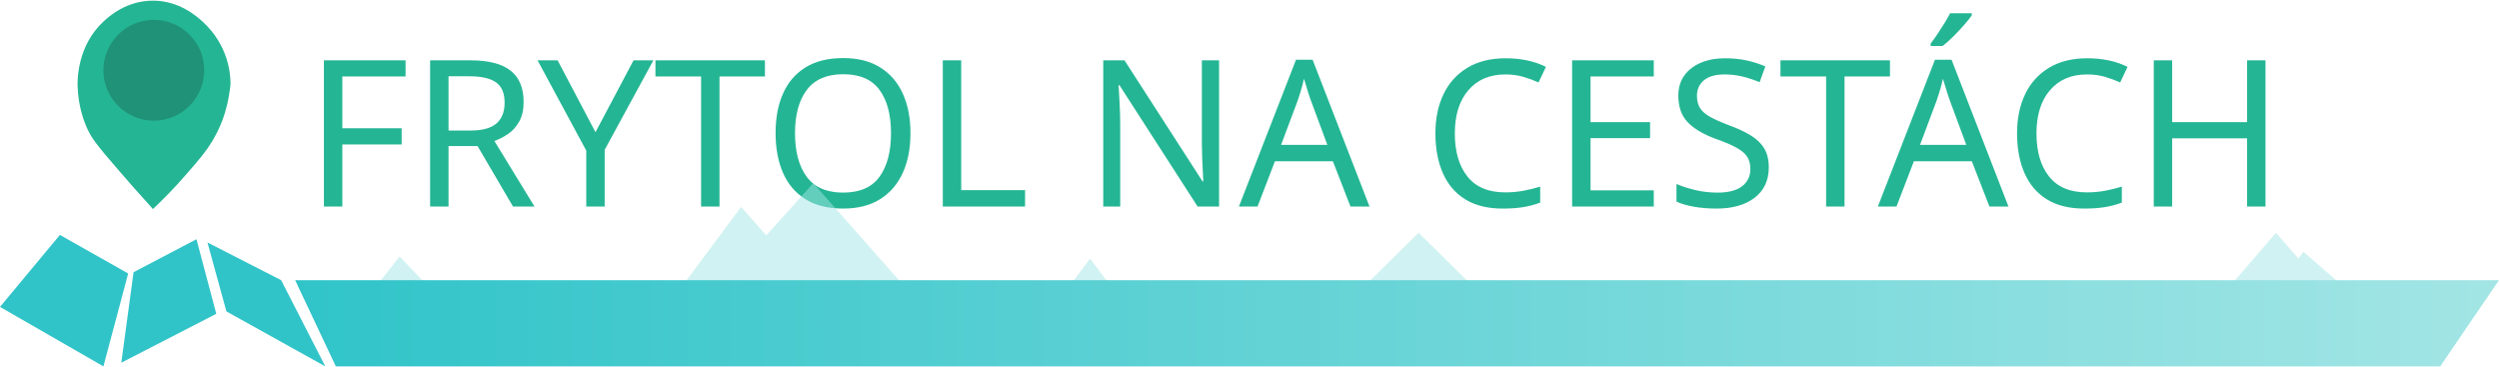
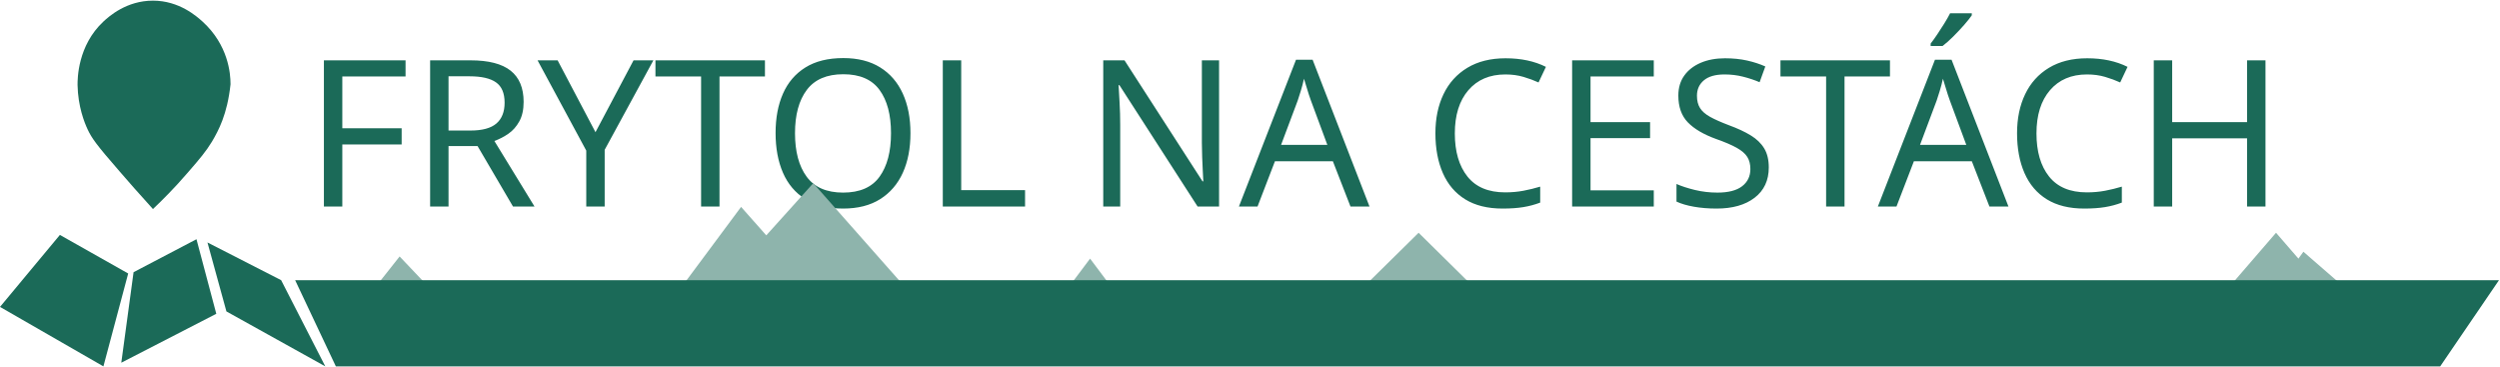
<svg xmlns="http://www.w3.org/2000/svg" version="1.1" id="Logotype" x="0px" y="0px" viewBox="0 0 1160 170" style="enable-background:new 0 0 1160 170;" xml:space="preserve">
  <style type="text/css">
- 	.st0{fill:#30C4C9;}
- 	.st1{fill:#24B694;}
- 	.st2{fill:#209277;}
- 	.st3{font-family:'ArialRoundedMTBold';}
- 	.st4{font-size:95px;}
- 	.st5{opacity:0.5;}
- 	.st6{fill:#A3E5E5;}
- 	.st7{fill:url(#LINE_1_);}
+ 	.st0{fill:#1b6a58;}
+ 	.st1{fill:#8eb4ac;}
+ 	.st2{font-family:'ArialRoundedMTBold';}
+ 	.st3{font-size:95px;}
</style>
  <g id="LOGO">
    <g id="map">
-       <polygon class="st0" points="0,142.4 27.8,109 59.5,126.9 48,170   " />
-       <polygon class="st0" points="56.3,168.3 62,126.3 91.2,111 100.4,145.6   " />
-       <polygon class="st0" points="105.1,144.5 96.3,112.5 130.5,130 151,170   " />
+       <polygon class="st0" points="0,142.4 27.8,109 59.5,126.9 48,170" />
+       <polygon class="st0" points="56.3,168.3 62,126.3 91.2,111 100.4,145.6" />
+       <polygon class="st0" points="105.1,144.5 96.3,112.5 130.5,130 151,170" />
    </g>
    <g id="point">
-       <path class="st1" d="M36,39.4c0-2.8,0-18.2,12-29.4c2.6-2.4,10.7-9.7,23-9.7c12.3,0,20.4,7.4,23,9.7c12,10.9,13,24.2,13,28.8    c0,0.1,0,0.3,0,0.4c-1.5,13.9-5.6,21.4-8.6,26.5c-2.8,4.6-5.6,7.9-10.9,14C81,87.3,75.1,93.1,71,97c-6.4-7-11.6-13-15.6-17.6    C44.6,67,42.6,64.1,40.7,60.1C39.2,56.9,36.2,49.5,36,39.4z" />
-     </g>
-     <g id="ring">
-       <circle class="st2" cx="71.4" cy="32.6" r="23.4" />
+       <path class="st0" d="M36,39.4c0-2.8,0-18.2,12-29.4c2.6-2.4,10.7-9.7,23-9.7c12.3,0,20.4,7.4,23,9.7c12,10.9,13,24.2,13,28.8    c0,0.1,0,0.3,0,0.4c-1.5,13.9-5.6,21.4-8.6,26.5c-2.8,4.6-5.6,7.9-10.9,14C81,87.3,75.1,93.1,71,97c-6.4-7-11.6-13-15.6-17.6    C44.6,67,42.6,64.1,40.7,60.1C39.2,56.9,36.2,49.5,36,39.4z" />
    </g>
  </g>
  <g id="TEXT">
-     <text transform="matrix(1 0 0 1 141.1321 95.8203)" class="st1 st3 st4">FRYTOL NA CESTÁCH</text>
+     <text transform="matrix(1 0 0 1 141.1321 95.8203)" class="st0 st2 st3">FRYTOL NA CESTÁCH</text>
  </g>
-   <g id="MOUNTAINS" class="st5">
-     <polygon id="all" class="st6" points="157,155 185.5,119 214,149 304.6,149 344,96 355.7,109.2 377.5,85 420.8,134 497,132    506,120 518.3,136.4 563.6,134 632.1,134 658.5,108 695,144 1028,141 1056.5,108 1066.9,120 1069.2,116.8 1089,134 1157.1,134    1134.2,147.1 167.5,161.4  " />
+   <g id="MOUNTAINS">
+     <polygon id="all" class="st1" points="157,155 185.5,119 214,149 304.6,149 344,96 355.7,109.2 377.5,85 420.8,134 497,132    506,120 518.3,136.4 563.6,134 632.1,134 658.5,108 695,144 1028,141 1056.5,108 1066.9,120 1069.2,116.8 1089,134 1157.1,134    1134.2,147.1 167.5,161.4  " />
  </g>
-   <linearGradient id="LINE_1_" gradientUnits="userSpaceOnUse" x1="137" y1="150" x2="1160" y2="150">
-     <stop offset="0" style="stop-color:#30C4C9" />
-     <stop offset="1" style="stop-color:#A3E5E5" />
-   </linearGradient>
-   <path id="LINE" class="st7" d="M1132.7,170c-325.6,0-651.2,0-976.8,0c-6.3-13.3-12.6-26.7-18.9-40c341,0,682,0,1023,0  C1150.9,143.3,1141.8,156.7,1132.7,170z" />
+   <path id="LINE" class="st0" d="M1132.7,170c-325.6,0-651.2,0-976.8,0c-6.3-13.3-12.6-26.7-18.9-40c341,0,682,0,1023,0  C1150.9,143.3,1141.8,156.7,1132.7,170z" />
</svg>
